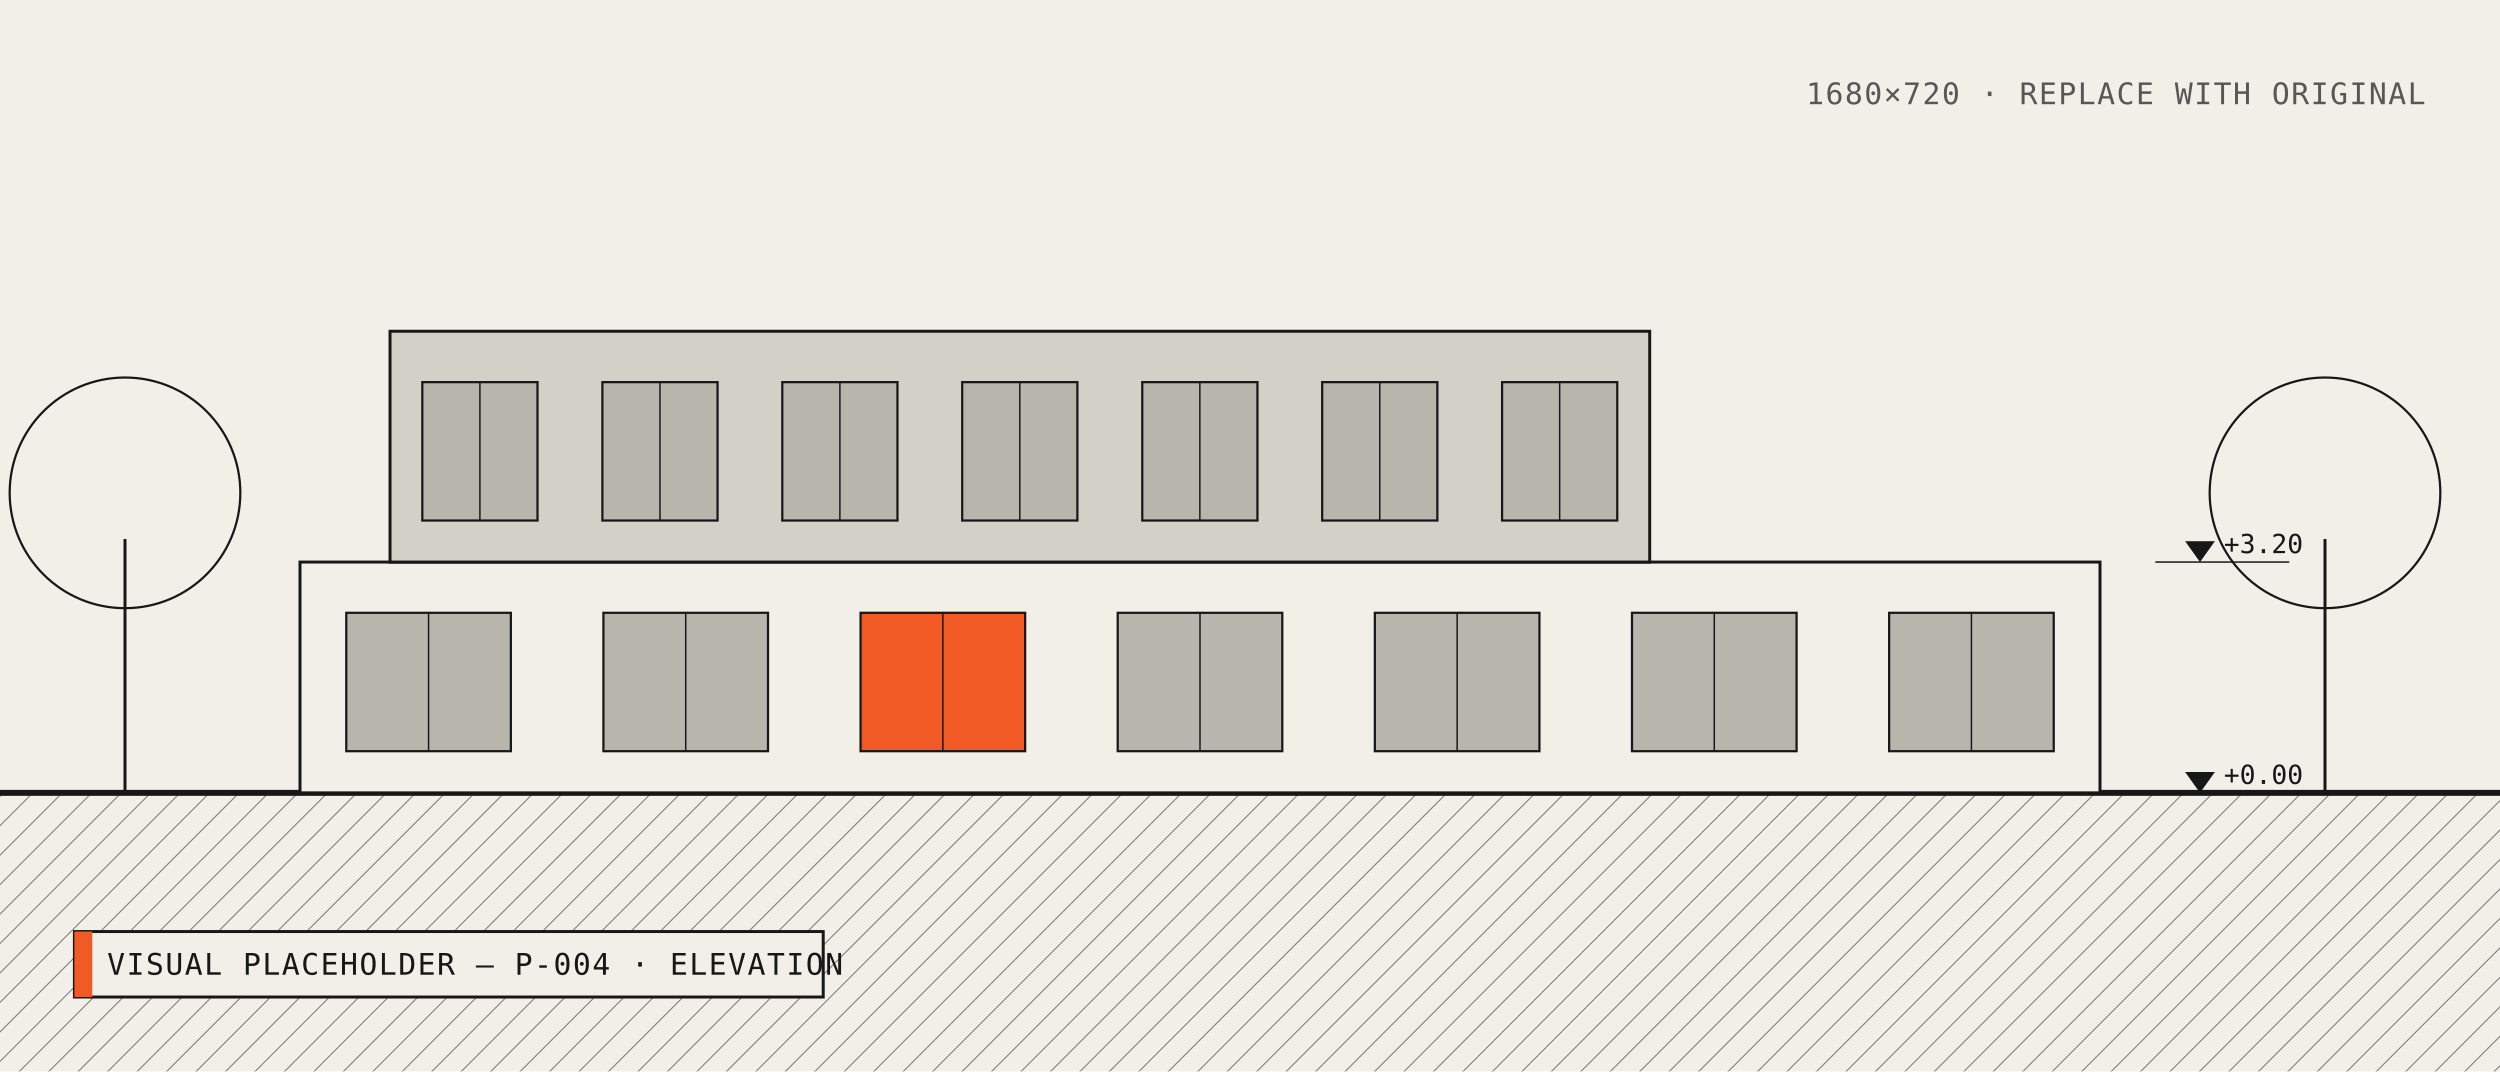
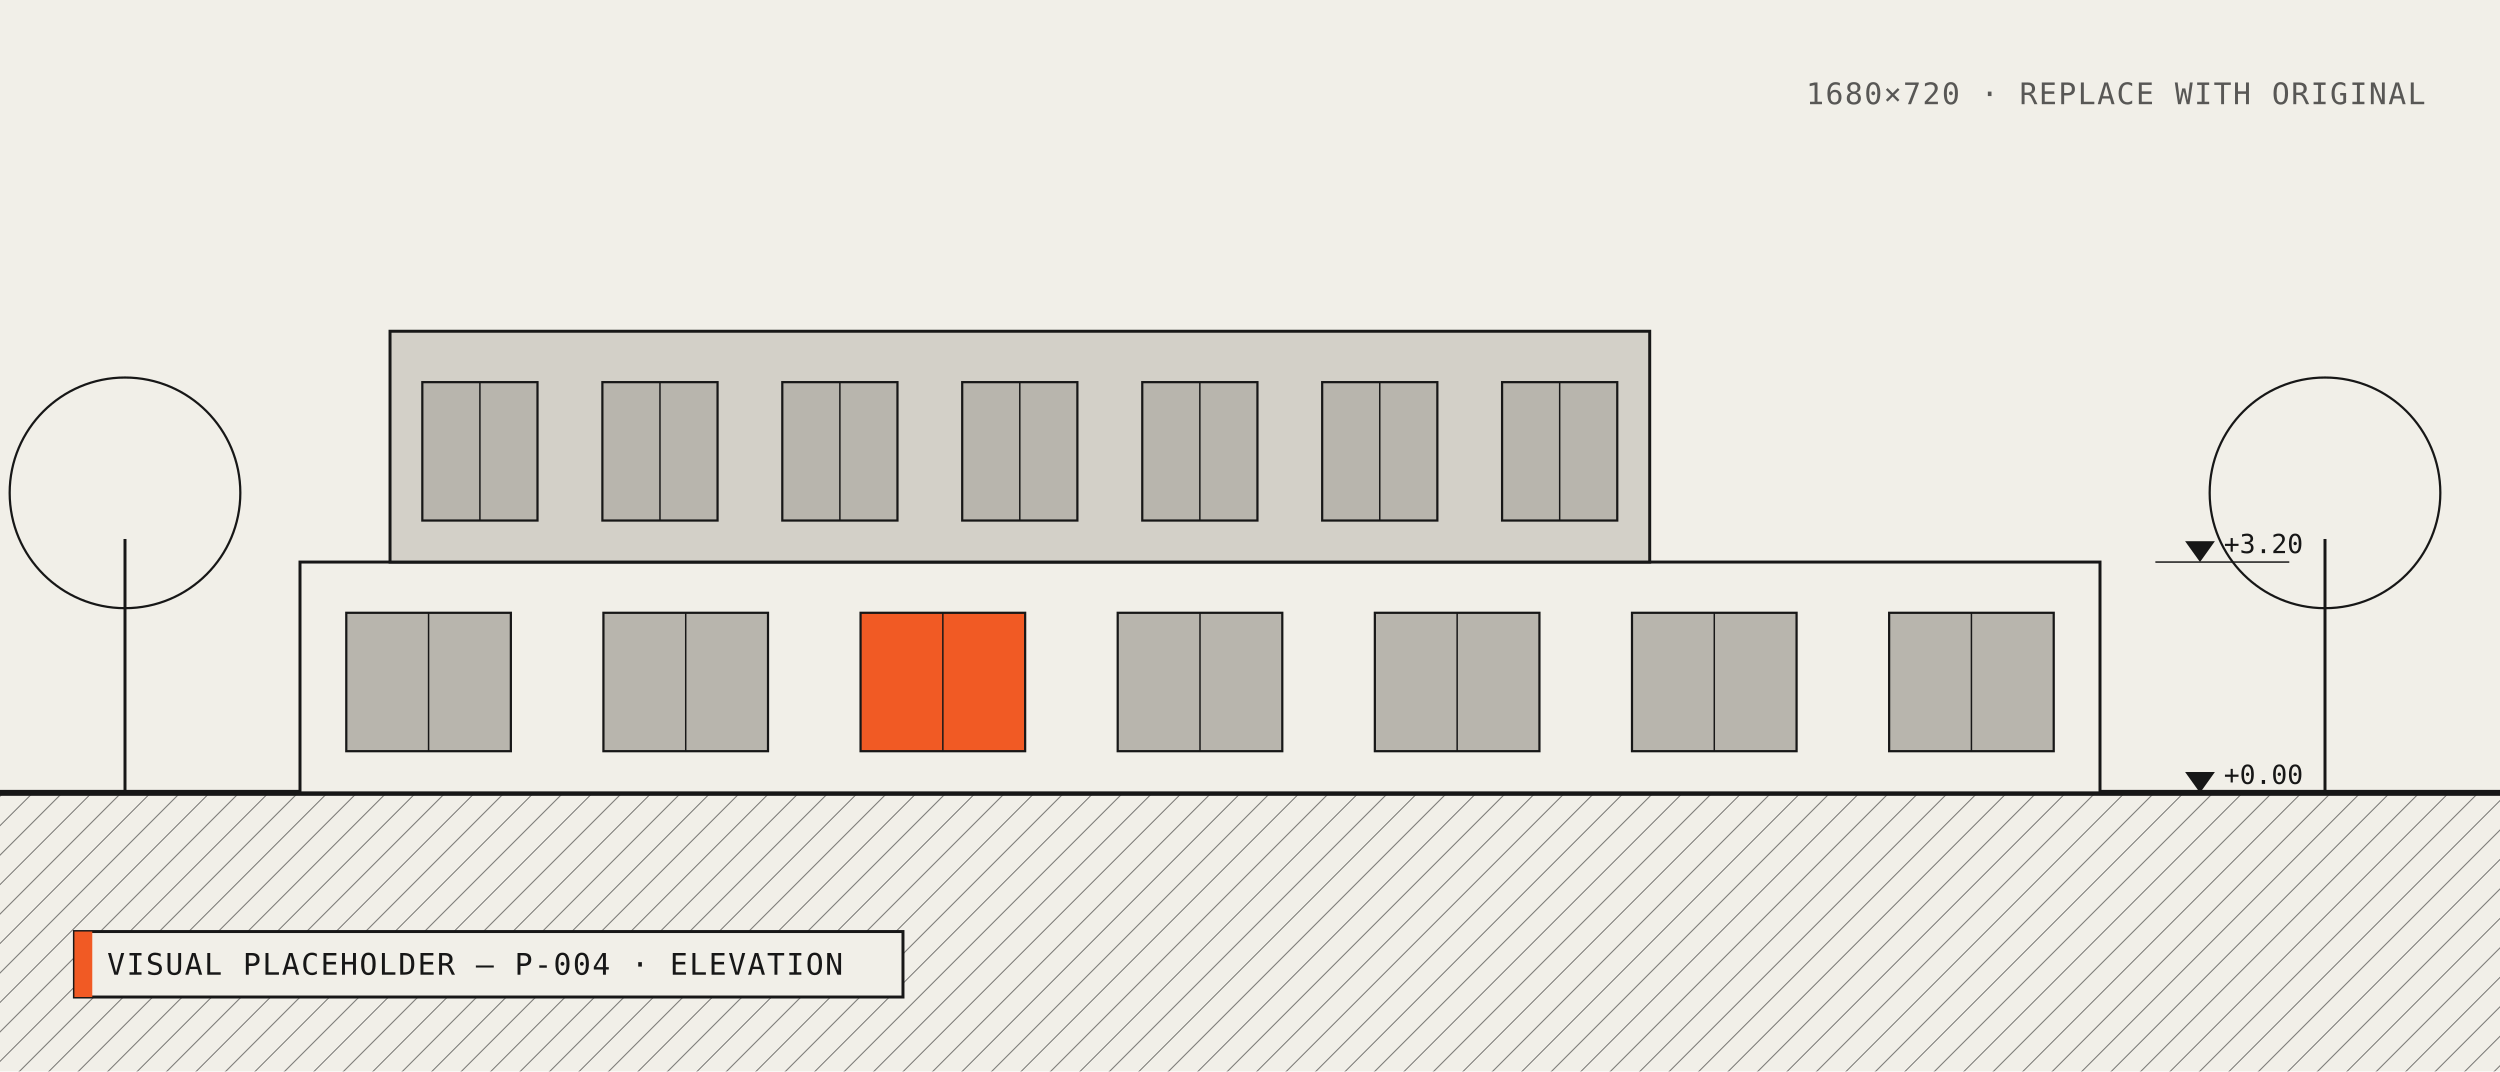
<svg xmlns="http://www.w3.org/2000/svg" viewBox="0 0 1680 720" width="1680" height="720">
  <rect width="1680" height="720" fill="#F1EFE8" />
  <defs>
    <pattern id="hatch" width="14" height="14" patternUnits="userSpaceOnUse" patternTransform="rotate(45)">
      <line x1="0" y1="0" x2="0" y2="14" stroke="#171717" stroke-width="1.4" />
    </pattern>
  </defs>
  <rect x="0" y="532.8" width="1680" height="187.2" fill="url(#hatch)" opacity=".5" />
  <line x1="0" y1="532.8" x2="1680" y2="532.8" stroke="#171717" stroke-width="4" />
  <rect x="201.6" y="377.7" width="1209.6" height="155.1" fill="#F1EFE8" stroke="#171717" stroke-width="2" />
  <rect x="232.7" y="411.8" width="110.6" height="93" fill="#B8B5AD" stroke="#171717" stroke-width="1.5" />
  <line x1="288" y1="411.8" x2="288" y2="504.9" stroke="#171717" stroke-width="1" />
  <rect x="405.5" y="411.8" width="110.6" height="93" fill="#B8B5AD" stroke="#171717" stroke-width="1.5" />
  <line x1="460.8" y1="411.8" x2="460.8" y2="504.9" stroke="#171717" stroke-width="1" />
  <rect x="578.3" y="411.8" width="110.6" height="93" fill="#F15A24" stroke="#171717" stroke-width="1.5" />
  <line x1="633.6" y1="411.8" x2="633.6" y2="504.9" stroke="#171717" stroke-width="1" />
  <rect x="751.1" y="411.8" width="110.6" height="93" fill="#B8B5AD" stroke="#171717" stroke-width="1.5" />
  <line x1="806.4" y1="411.8" x2="806.4" y2="504.9" stroke="#171717" stroke-width="1" />
  <rect x="923.9" y="411.8" width="110.6" height="93" fill="#B8B5AD" stroke="#171717" stroke-width="1.5" />
  <line x1="979.2" y1="411.8" x2="979.2" y2="504.9" stroke="#171717" stroke-width="1" />
  <rect x="1096.7" y="411.8" width="110.6" height="93" fill="#B8B5AD" stroke="#171717" stroke-width="1.5" />
  <line x1="1152" y1="411.8" x2="1152" y2="504.9" stroke="#171717" stroke-width="1" />
  <rect x="1269.5" y="411.8" width="110.6" height="93" fill="#B8B5AD" stroke="#171717" stroke-width="1.5" />
  <line x1="1324.8" y1="411.8" x2="1324.8" y2="504.9" stroke="#171717" stroke-width="1" />
  <polygon points="1478.4,532.8 1488.4,518.8 1468.4,518.8" fill="#171717" />
  <line x1="1448.4" y1="532.8" x2="1538.4" y2="532.8" stroke="#171717" stroke-width="1" />
  <text x="1494.4" y="526.8" font-family="monospace" font-size="17.7" fill="#171717">+0.00</text>
  <rect x="262.1" y="222.6" width="846.5" height="155.1" fill="#D3D0C8" stroke="#171717" stroke-width="2" />
  <rect x="283.8" y="256.8" width="77.4" height="93" fill="#B8B5AD" stroke="#171717" stroke-width="1.5" />
  <line x1="322.5" y1="256.8" x2="322.5" y2="349.8" stroke="#171717" stroke-width="1" />
  <rect x="404.8" y="256.8" width="77.4" height="93" fill="#B8B5AD" stroke="#171717" stroke-width="1.5" />
  <line x1="443.5" y1="256.8" x2="443.5" y2="349.8" stroke="#171717" stroke-width="1" />
  <rect x="525.7" y="256.8" width="77.4" height="93" fill="#B8B5AD" stroke="#171717" stroke-width="1.5" />
  <line x1="564.4" y1="256.8" x2="564.4" y2="349.8" stroke="#171717" stroke-width="1" />
  <rect x="646.6" y="256.8" width="77.4" height="93" fill="#B8B5AD" stroke="#171717" stroke-width="1.5" />
  <line x1="685.3" y1="256.8" x2="685.3" y2="349.8" stroke="#171717" stroke-width="1" />
  <rect x="767.6" y="256.8" width="77.4" height="93" fill="#B8B5AD" stroke="#171717" stroke-width="1.5" />
  <line x1="806.3" y1="256.8" x2="806.3" y2="349.8" stroke="#171717" stroke-width="1" />
  <rect x="888.5" y="256.8" width="77.4" height="93" fill="#B8B5AD" stroke="#171717" stroke-width="1.5" />
  <line x1="927.2" y1="256.8" x2="927.2" y2="349.8" stroke="#171717" stroke-width="1" />
  <rect x="1009.4" y="256.8" width="77.4" height="93" fill="#B8B5AD" stroke="#171717" stroke-width="1.5" />
  <line x1="1048.1" y1="256.8" x2="1048.1" y2="349.8" stroke="#171717" stroke-width="1" />
  <polygon points="1478.4,377.7 1488.4,363.7 1468.4,363.7" fill="#171717" />
  <line x1="1448.4" y1="377.7" x2="1538.4" y2="377.7" stroke="#171717" stroke-width="1" />
  <text x="1494.4" y="371.7" font-family="monospace" font-size="17.7" fill="#171717">+3.20</text>
  <line x1="84" y1="532.8" x2="84" y2="362.2" stroke="#171717" stroke-width="2" />
  <circle cx="84" cy="331.2" r="77.5" fill="none" stroke="#171717" stroke-width="1.5" />
  <line x1="1562.4" y1="532.8" x2="1562.4" y2="362.2" stroke="#171717" stroke-width="2" />
  <circle cx="1562.4" cy="331.2" r="77.5" fill="none" stroke="#171717" stroke-width="1.5" />
  <g font-family="'IBM Plex Mono', ui-monospace, monospace" font-size="20" letter-spacing="1">
-     <rect x="50" y="626" width="503.2" height="44" fill="#F1EFE8" stroke="#171717" stroke-width="2" />
+     <rect x="50" y="626" width="556.8" height="44" fill="#F1EFE8" stroke="#171717" stroke-width="2" />
    <rect x="50" y="626" width="12" height="44" fill="#F15A24" />
    <text x="72" y="655" fill="#171717">VISUAL PLACEHOLDER — P-004 · ELEVATION</text>
    <text x="1630" y="70" fill="#171717" text-anchor="end" opacity=".7">1680×720 · REPLACE WITH ORIGINAL</text>
  </g>
</svg>
